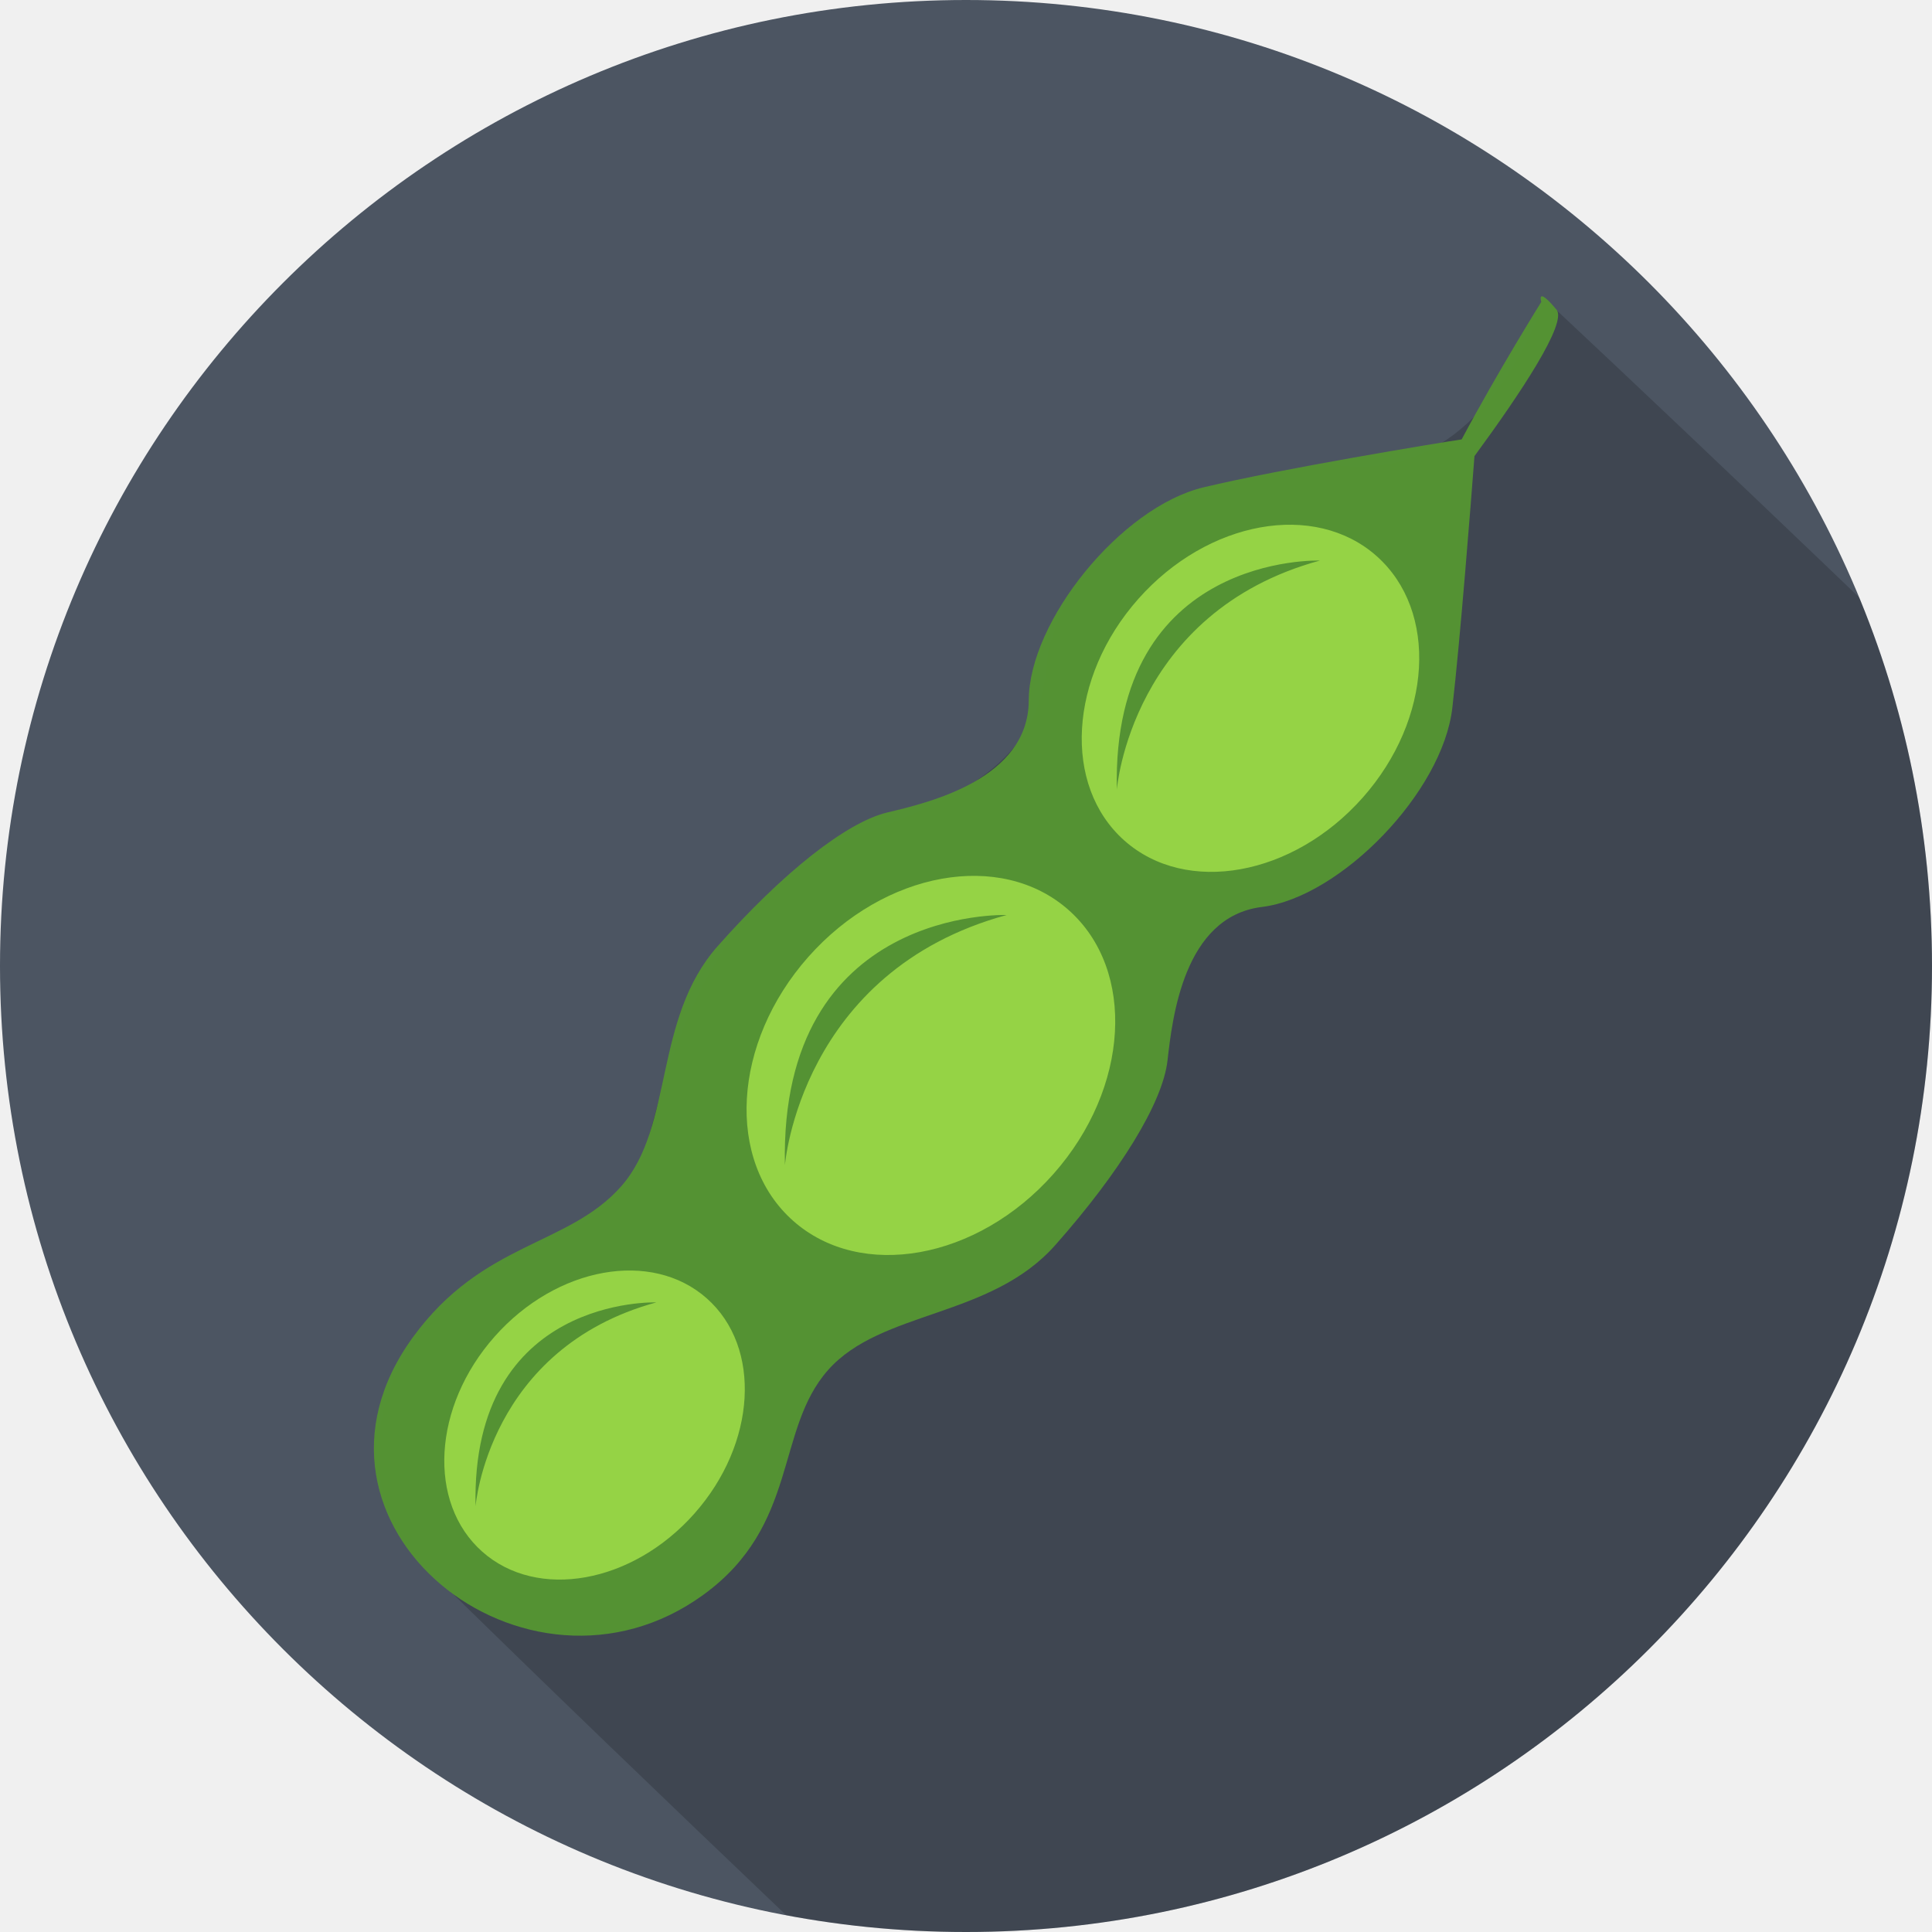
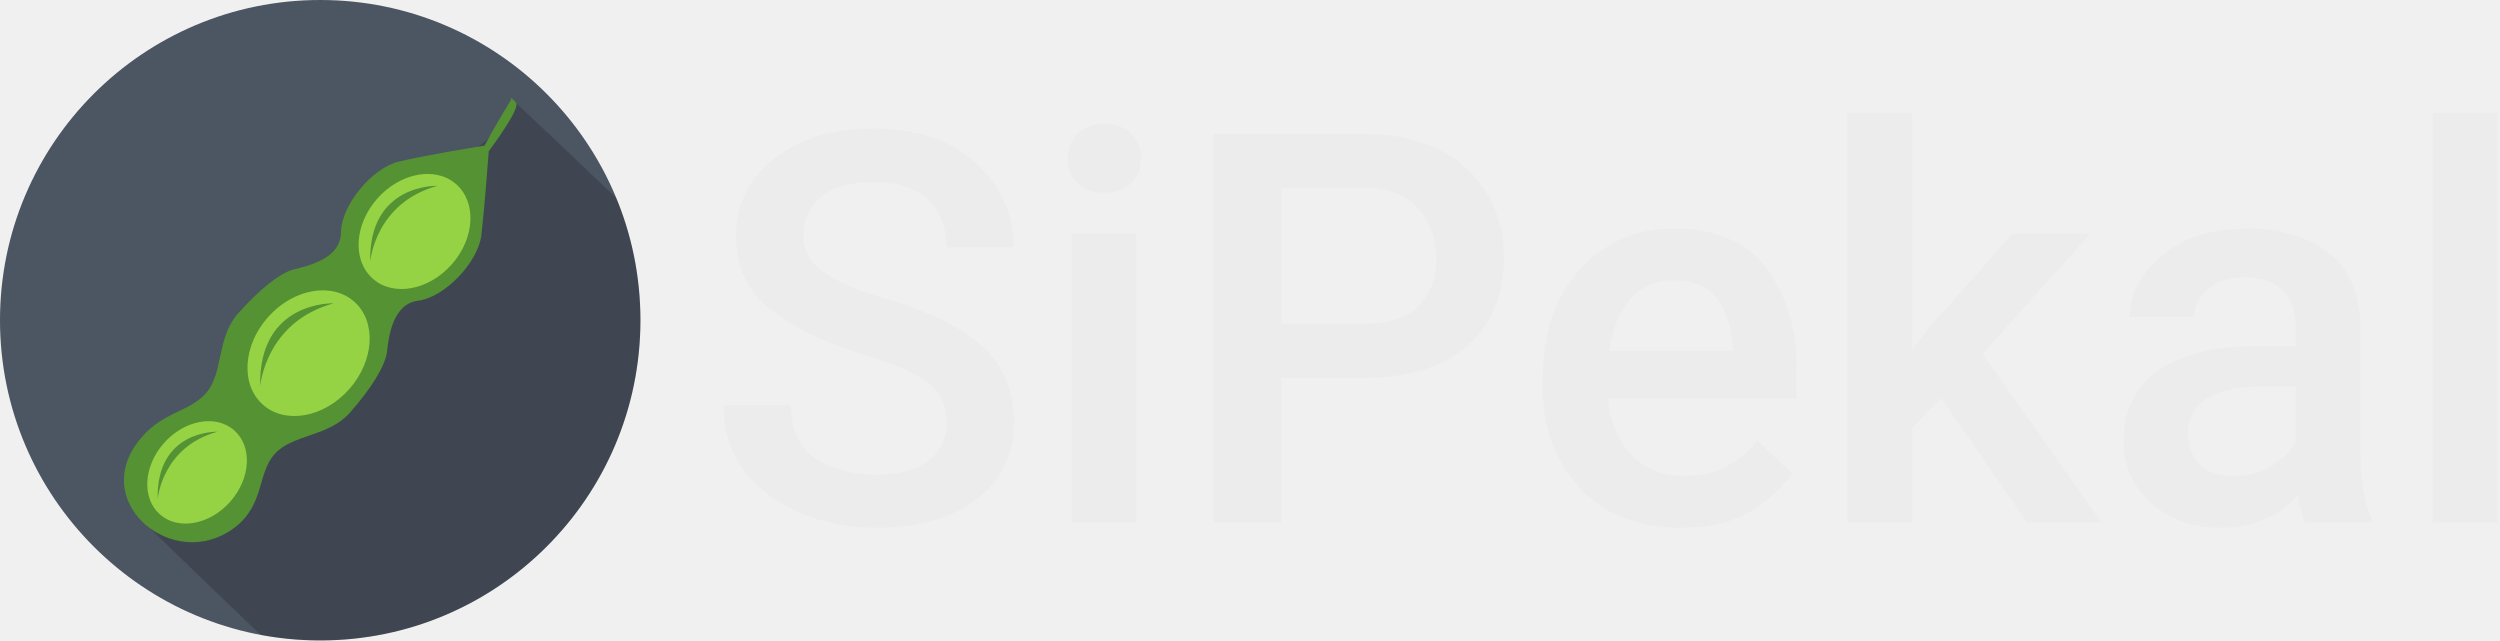
- <svg xmlns="http://www.w3.org/2000/svg" width="164.334mm" height="164.334mm" viewBox="0 0 582.286 582.286" id="svg4948" version="1.1">
+ <svg xmlns="http://www.w3.org/2000/svg" width="395.978mm" height="101.439mm" viewBox="0 0 1403.073 359.429" id="svg4948" version="1.1">
  <defs id="defs4950">
    <clipPath id="SVGID_6_-3">
      <polygon id="use7931-6" points="64.662,63.324 85.852,60.377 89.068,91.405 74.548,91.405 " />
    </clipPath>
    <clipPath id="SVGID_4_-7">
      <path d="m 58.669,48.339 -33.736,0 c -1.725,0 -3.38,-0.681 -4.606,-1.895 l 0,0 c -0.8,-0.793 -0.8,-2.086 0,-2.879 l 0,0 c 1.226,-1.214 2.881,-1.895 4.606,-1.895 l 33.736,0 0,6.669 z" id="use7903-5" />
    </clipPath>
    <clipPath id="SVGID_2_-3">
      <circle cx="64" cy="64" id="use7881-5" r="64" />
    </clipPath>
    <clipPath clipPathUnits="userSpaceOnUse" id="clipPath9960">
      <circle id="circle9962" r="291.143" cy="400.933" cx="291.429" style="display:inline;fill:#735ea5" />
    </clipPath>
    <clipPath clipPathUnits="userSpaceOnUse" id="clipPath9964">
      <circle id="circle9966" r="291.143" cy="400.933" cx="291.429" style="display:inline;fill:#735ea5" />
    </clipPath>
    <clipPath clipPathUnits="userSpaceOnUse" id="clipPath9968">
      <circle id="circle9970" r="291.143" cy="400.933" cx="291.429" style="display:inline;fill:#735ea5" />
    </clipPath>
    <clipPath clipPathUnits="userSpaceOnUse" id="clipPath9972">
      <circle id="circle9974" r="291.143" cy="400.933" cx="291.429" style="display:inline;fill:#735ea5" />
    </clipPath>
    <clipPath clipPathUnits="userSpaceOnUse" id="clipPath9976">
      <circle id="circle9978" r="291.143" cy="400.933" cx="291.429" style="display:inline;fill:#735ea5" />
    </clipPath>
  </defs>
-   <g transform="translate(-0.2857971,-109.7899)" id="layer1" style="display:inline">
+   <g transform="translate(-111.7144,-221.2184)" id="layer1" style="display:inline">
    <g style="fill:#559532;fill-opacity:1" transform="matrix(19.63095,0,0,19.63095,-86.48809,-19.84017)" id="g5867" />
    <rect style="opacity:0;fill:#f4f5f5" height="1520" width="727.938" x="-1221.112" y="-447.639" id="rect7868" />
-     <circle id="circle7873-6" r="291.143" cy="400.933" cx="291.429" style="fill:#49525f;fill-opacity:0.98" />
-     <circle style="fill:#ff0000;fill-opacity:0" cx="291.429" cy="400.933" r="291.143" id="circle9955" />
+     <circle id="circle7873-6" r="179.714" cy="400.933" cx="291.429" style="fill:#49525f;fill-opacity:0.98" />
+     <circle style="fill:#ff0000;fill-opacity:0" cx="291.429" cy="400.933" r="179.714" id="circle9955" />
  </g>
-   <g id="layer2" style="display:inline;opacity:0.98" transform="translate(-174.5714,-83.14141)">
-     <path transform="translate(174.2856,-26.64844)" style="display:inline;opacity:0.177;fill:#000000;fill-opacity:1;fill-rule:nonzero;stroke:none" d="m 466.027,200.107 c -10.77,27.975 -30.681,55.025 -64.317,49.653 -35.035,3.949 -76.603,18.414 -85.637,56.845 -1.606,41.055 -40.485,46.091 -69.121,61.031 -32.033,19.954 -43.763,55.327 -52.359,89.732 -10.423,28.729 -47.36,26.624 -63.749,50.386 -19.693,19.78 -23.461,54.653 -1.948,74.684 71.519,70.239 144.674,138.976 217.259,208.187 34.151,31.723 99.843,8.27 102.454,-39.49 8.083,-40.325 53.826,-40.309 79.756,-61.827 29.142,-22.36 32.668,-58.683 45.405,-89.609 25.198,-23.695 70.17,-28.317 75.529,-71.65 5.814,-36.093 0.205,-75.958 25.162,-106.759 18.109,-26.06 -28.383,-41.186 -40.474,-61.237 C 578.065,306.67 522.479,252.933 466.027,200.107 Z" id="path8595" clip-path="url(#clipPath9972)" />
-     <path transform="translate(174.2856,-26.64844)" id="path556" style="display:inline;opacity:0.98;fill:#559532;fill-opacity:1;fill-rule:nonzero;stroke:none" d="m 318.296,485.097 c 19.504,-22.016 32.391,-42.883 33.853,-55.609 1.468,-12.748 4.826,-43.441 28.453,-46.347 23.64,-2.926 54.469,-34.535 57.402,-60.01 2.408,-20.891 5.597,-61.801 6.671,-75.871 13.867,-18.897 28.032,-40.169 24.724,-44.142 -6.195,-7.389 -4.574,-2.348 -4.574,-2.348 0,0 -13.108,20.994 -24.009,41.457 -6.816,1.003 -54.531,8.866 -77.789,14.443 -24.941,5.968 -52.625,40.361 -52.679,64.175 -0.06,23.812 -30.136,30.836 -42.608,33.808 -12.469,2.996 -31.639,18.274 -51.143,40.29 -19.507,21.992 -13.095,54.343 -29.121,72.428 -16.026,18.085 -41.719,16.578 -62.732,45.439 -41.021,56.355 34.16,116.416 87.551,77.617 28.882,-21 21.56,-49.667 37.586,-67.751 16.022,-18.062 48.908,-15.587 68.415,-37.58" clip-path="url(#clipPath9976)" />
-     <path transform="translate(174.2856,-26.64844)" id="path558" style="display:inline;fill:#97d544;fill-opacity:1;fill-rule:nonzero;stroke:none" d="m 336.888,347.763 c -1.592,-71.304 61.19,-69.026 61.19,-69.026 -56.995,15.572 -61.19,69.026 -61.19,69.026 z m 78.286,-70.385 c -18.666,-16.553 -50.817,-10.764 -71.807,12.913 -20.989,23.676 -22.868,56.285 -4.203,72.838 18.659,16.551 50.811,10.762 71.807,-12.913 20.992,-23.676 22.864,-56.286 4.203,-72.838" clip-path="url(#clipPath9968)" />
-     <path transform="translate(174.2856,-26.64844)" id="path560" style="display:inline;fill:#97d544;fill-opacity:1;fill-rule:nonzero;stroke:none" d="m 236.851,460.959 c -1.737,-77.89 66.828,-75.396 66.828,-75.396 -62.245,16.995 -66.828,75.396 -66.828,75.396 z m 85.508,-76.892 c -20.384,-18.066 -55.505,-11.762 -78.434,14.107 -22.929,25.869 -24.978,61.495 -4.594,79.561 20.388,18.067 55.503,11.762 78.438,-14.106 22.929,-25.869 24.978,-61.495 4.59,-79.562" clip-path="url(#clipPath9964)" />
-     <path transform="translate(174.2856,-26.64844)" id="path562" style="display:inline;fill:#97d544;fill-opacity:1;fill-rule:nonzero;stroke:none" d="m 143.615,563.77 c -1.424,-63.472 54.474,-61.449 54.474,-61.449 -50.743,13.856 -54.474,61.449 -54.474,61.449 z M 213.312,501.116 c -16.616,-14.741 -45.244,-9.598 -63.936,11.491 -18.69,21.089 -20.357,50.106 -3.738,64.848 16.616,14.741 45.244,9.598 63.936,-11.491 18.69,-21.089 20.363,-50.128 3.738,-64.848" clip-path="url(#clipPath9960)" />
+   <g id="layer2" style="display:inline;opacity:0.98" transform="translate(-286,-194.57)">
+     <path transform="matrix(0.6172718,0,0,0.6172718,285.8236,126.7998)" style="display:inline;opacity:0.177;fill:#000000;fill-opacity:1;fill-rule:nonzero;stroke:none" d="m 466.027,200.107 c -10.77,27.975 -30.681,55.025 -64.317,49.653 -35.035,3.949 -76.603,18.414 -85.637,56.845 -1.606,41.055 -40.485,46.091 -69.121,61.031 -32.033,19.954 -43.763,55.327 -52.359,89.732 -10.423,28.729 -47.36,26.624 -63.749,50.386 -19.693,19.78 -23.461,54.653 -1.948,74.684 71.519,70.239 144.674,138.976 217.259,208.187 34.151,31.723 99.843,8.27 102.454,-39.49 8.083,-40.325 53.826,-40.309 79.756,-61.827 29.142,-22.36 32.668,-58.683 45.405,-89.609 25.198,-23.695 70.17,-28.317 75.529,-71.65 5.814,-36.093 0.205,-75.958 25.162,-106.759 18.109,-26.06 -28.383,-41.186 -40.474,-61.237 C 578.065,306.67 522.479,252.933 466.027,200.107 Z" id="path8595" clip-path="url(#clipPath9972)" />
+     <path transform="matrix(0.6172718,0,0,0.6172718,285.8236,126.7998)" id="path556" style="display:inline;opacity:0.98;fill:#559532;fill-opacity:1;fill-rule:nonzero;stroke:none" d="m 318.296,485.097 c 19.504,-22.016 32.391,-42.883 33.853,-55.609 1.468,-12.748 4.826,-43.441 28.453,-46.347 23.64,-2.926 54.469,-34.535 57.402,-60.01 2.408,-20.891 5.597,-61.801 6.671,-75.871 13.867,-18.897 28.032,-40.169 24.724,-44.142 -6.195,-7.389 -4.574,-2.348 -4.574,-2.348 0,0 -13.108,20.994 -24.009,41.457 -6.816,1.003 -54.531,8.866 -77.789,14.443 -24.941,5.968 -52.625,40.361 -52.679,64.175 -0.06,23.812 -30.136,30.836 -42.608,33.808 -12.469,2.996 -31.639,18.274 -51.143,40.29 -19.507,21.992 -13.095,54.343 -29.121,72.428 -16.026,18.085 -41.719,16.578 -62.732,45.439 -41.021,56.355 34.16,116.416 87.551,77.617 28.882,-21 21.56,-49.667 37.586,-67.751 16.022,-18.062 48.908,-15.587 68.415,-37.58" clip-path="url(#clipPath9976)" />
+     <path transform="matrix(0.6172718,0,0,0.6172718,285.8236,126.7998)" id="path558" style="display:inline;fill:#97d544;fill-opacity:1;fill-rule:nonzero;stroke:none" d="m 336.888,347.763 c -1.592,-71.304 61.19,-69.026 61.19,-69.026 -56.995,15.572 -61.19,69.026 -61.19,69.026 z m 78.286,-70.385 c -18.666,-16.553 -50.817,-10.764 -71.807,12.913 -20.989,23.676 -22.868,56.285 -4.203,72.838 18.659,16.551 50.811,10.762 71.807,-12.913 20.992,-23.676 22.864,-56.286 4.203,-72.838" clip-path="url(#clipPath9968)" />
+     <path transform="matrix(0.6172718,0,0,0.6172718,285.8236,126.7998)" id="path560" style="display:inline;fill:#97d544;fill-opacity:1;fill-rule:nonzero;stroke:none" d="m 236.851,460.959 c -1.737,-77.89 66.828,-75.396 66.828,-75.396 -62.245,16.995 -66.828,75.396 -66.828,75.396 z m 85.508,-76.892 c -20.384,-18.066 -55.505,-11.762 -78.434,14.107 -22.929,25.869 -24.978,61.495 -4.594,79.561 20.388,18.067 55.503,11.762 78.438,-14.106 22.929,-25.869 24.978,-61.495 4.59,-79.562" clip-path="url(#clipPath9964)" />
+     <path transform="matrix(0.6172718,0,0,0.6172718,285.8236,126.7998)" id="path562" style="display:inline;fill:#97d544;fill-opacity:1;fill-rule:nonzero;stroke:none" d="m 143.615,563.77 c -1.424,-63.472 54.474,-61.449 54.474,-61.449 -50.743,13.856 -54.474,61.449 -54.474,61.449 z M 213.312,501.116 c -16.616,-14.741 -45.244,-9.598 -63.936,11.491 -18.69,21.089 -20.357,50.106 -3.738,64.848 16.616,14.741 45.244,9.598 63.936,-11.491 18.69,-21.089 20.363,-50.128 3.738,-64.848" clip-path="url(#clipPath9960)" />
    <g id="Layer_1" transform="translate(-801.1279,530.9986)">
      <rect style="opacity:0;fill:#f4f5f5" height="1520" width="727.938" x="-219.984" y="-731" id="rect9989" />
    </g>
+     <text xml:space="preserve" style="font-style:normal;font-variant:normal;font-weight:normal;font-stretch:normal;font-size:306.904px;line-height:125%;font-family:Roboto;-inkscape-font-specification:Roboto;letter-spacing:0px;word-spacing:0px;fill:#48525f;fill-opacity:0.98;stroke:none;stroke-width:1px;stroke-linecap:butt;stroke-linejoin:miter;stroke-opacity:1" x="680.996" y="487.875" id="text4162">
+       <tspan x="680.996" y="487.875" id="tspan4176" style="font-style:normal;font-variant:normal;font-weight:500;font-stretch:normal;font-family:Roboto;-inkscape-font-specification:'Roboto Medium';writing-mode:lr-tb;fill:#ececec;fill-opacity:0.98">SiPekal</tspan>
+       <tspan x="680.996" y="871.504" style="writing-mode:lr-tb;fill:#48525f;fill-opacity:0.98" id="tspan4186" />
+     </text>
+     <flowRoot xml:space="preserve" id="flowRoot4192" style="font-style:normal;font-weight:normal;font-size:40px;line-height:125%;font-family:sans-serif;letter-spacing:0px;word-spacing:0px;fill:#000000;fill-opacity:1;stroke:none;stroke-width:1px;stroke-linecap:butt;stroke-linejoin:miter;stroke-opacity:1" transform="translate(174.5714,83.14141)">
+       <flowRegion id="flowRegion4194">
+         <rect id="rect4196" width="1620" height="882.857" x="8.571" y="-160.571" />
+       </flowRegion>
+       <flowPara id="flowPara4198" />
+     </flowRoot>
  </g>
  <style type="text/css" id="style4988">
	.st0{fill:#3374BA;}
	.st1{opacity:0.2;fill:#2D3079;}
	.st2{opacity:0.2;fill:#FFFFFF;}
	.st3{opacity:0.1;fill:#FFFFFF;}
	.st4{fill:#FFFFFF;}
	.st5{opacity:0.2;}
	.st6{fill:#202020;}
</style>
</svg>
